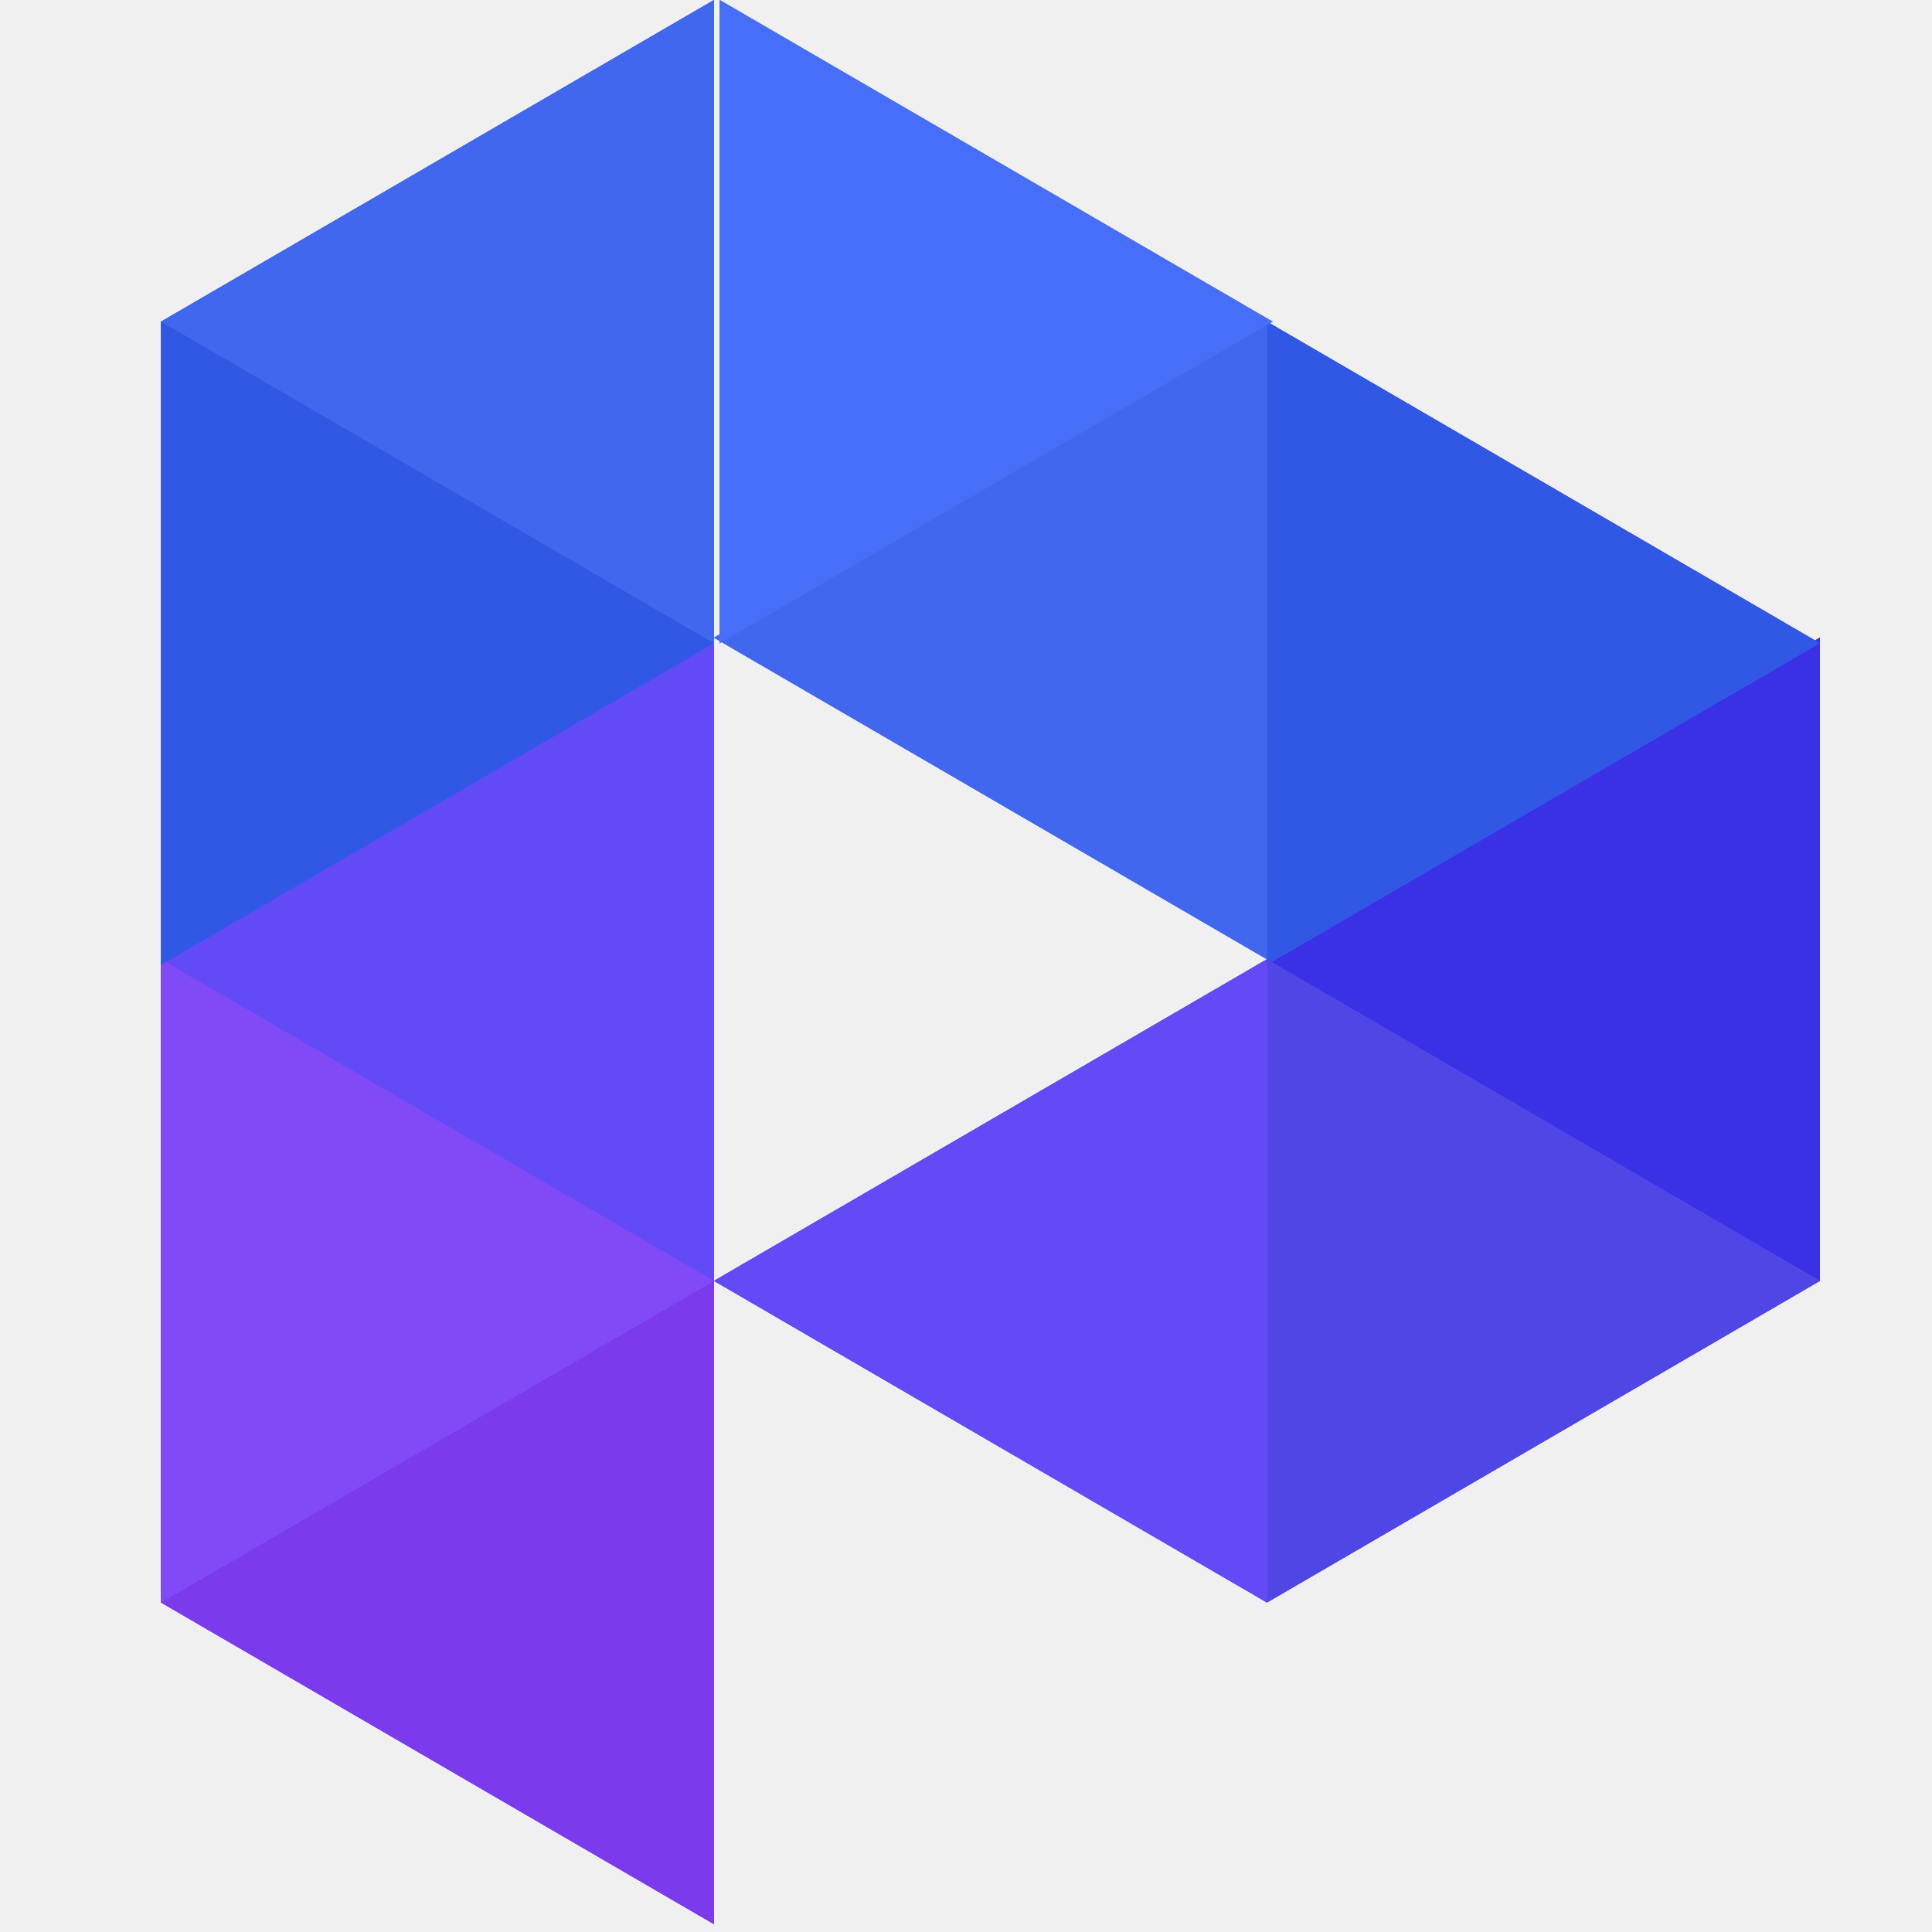
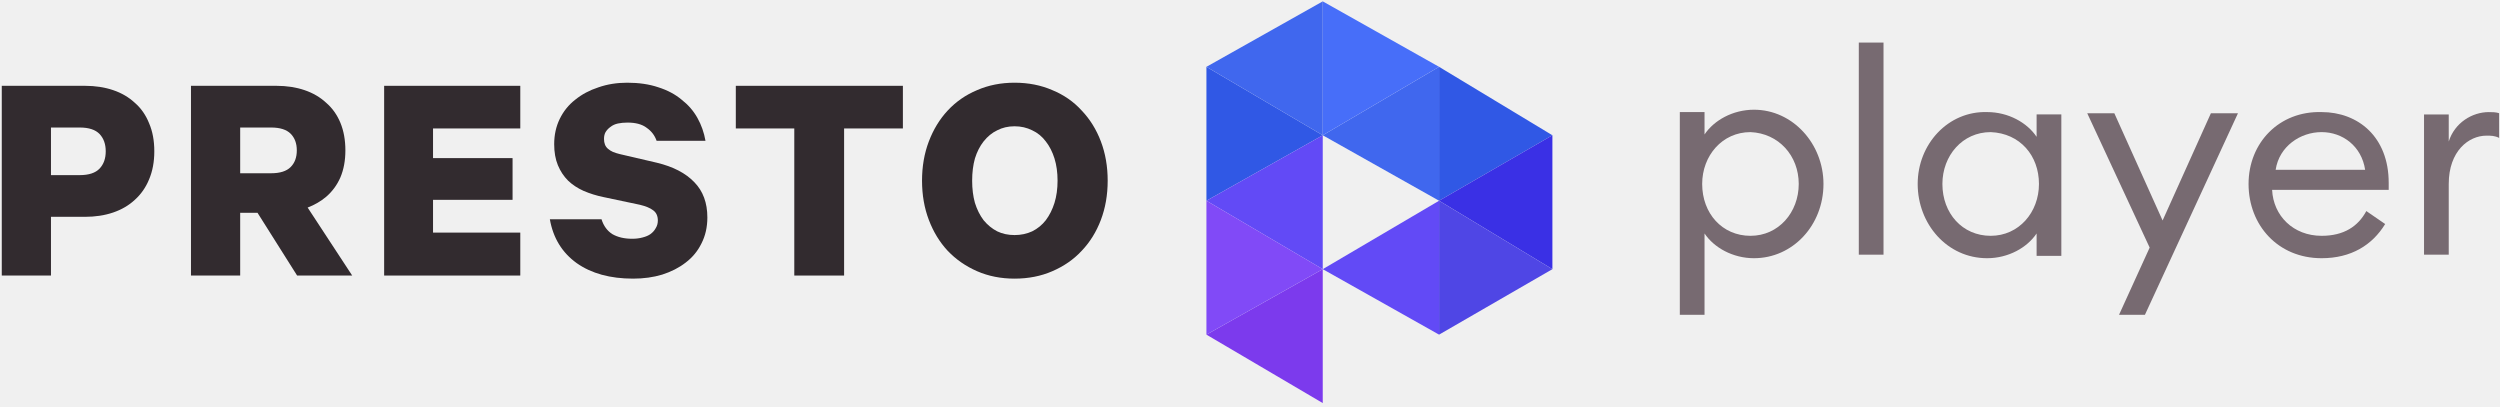
- <svg xmlns="http://www.w3.org/2000/svg" width="48" height="48" viewBox="0 0 48 48" fill="none">
-   <path d="M31.477 23.832L45.216 15.841V31.822L31.477 23.832Z" fill="#3A30E5" />
-   <path d="M31.477 7.991L45.216 15.982L31.477 23.973V7.991Z" fill="#3058E5" />
-   <path d="M31.477 7.991V23.833L17.738 15.842L31.477 7.991Z" fill="#4067EE" />
-   <path d="M31.617 7.991L17.879 15.982V0L31.617 7.991Z" fill="#476EF9" />
-   <path d="M17.738 15.981V31.963L4 23.972L17.738 15.981Z" fill="#624AF6" />
-   <path d="M17.738 0V15.982L4 7.991L17.738 0Z" fill="#4067EE" />
-   <path d="M17.738 31.823V47.805L4 39.814L17.738 31.823Z" fill="#7C3AED" />
-   <path d="M31.477 23.832L45.216 31.823L31.477 39.814V23.832Z" fill="#4F46E5" />
-   <path d="M4 23.832L17.738 31.823L4 39.814V23.832Z" fill="#814AF7" />
-   <path d="M4 7.991L17.738 15.982L4 23.973V7.991Z" fill="#3058E5" />
-   <path d="M31.477 23.832V39.814L17.738 31.823L31.477 23.832Z" fill="#624AF6" />
-   <path d="M31.477 23.832L45.216 15.841V31.822L31.477 23.832Z" fill="#3A30E5" />
-   <path d="M31.477 7.991L45.216 15.982L31.477 23.973V7.991Z" fill="#3058E5" />
-   <path d="M31.477 7.991V23.833L17.738 15.842L31.477 7.991Z" fill="#4067EE" />
-   <path d="M31.617 7.991L17.879 15.982V0L31.617 7.991Z" fill="#476EF9" />
-   <path d="M17.738 15.981V31.963L4 23.972L17.738 15.981Z" fill="#624AF6" />
-   <path d="M17.738 0V15.982L4 7.991L17.738 0Z" fill="#4067EE" />
-   <path d="M17.738 31.823V47.805L4 39.814L17.738 31.823Z" fill="#7C3AED" />
-   <path d="M31.477 23.832L45.216 31.823L31.477 39.814V23.832Z" fill="#4F46E5" />
-   <path d="M4 23.832L17.738 31.823L4 39.814V23.832Z" fill="#814AF7" />
-   <path d="M4 7.991L17.738 15.982L4 23.973V7.991Z" fill="#3058E5" />
-   <path d="M31.477 23.832V39.814L17.738 31.823L31.477 23.832Z" fill="#624AF6" />
-   <path d="M31.477 23.832L45.216 15.841V31.822L31.477 23.832Z" fill="#3A30E5" />
-   <path d="M31.477 7.991L45.216 15.982L31.477 23.973V7.991Z" fill="#3058E5" />
-   <path d="M31.477 7.991V23.833L17.738 15.842L31.477 7.991Z" fill="#4067EE" />
-   <path d="M31.617 7.991L17.879 15.982V0L31.617 7.991Z" fill="#476EF9" />
-   <path d="M17.738 15.981V31.963L4 23.972L17.738 15.981Z" fill="#624AF6" />
-   <path d="M17.738 0V15.982L4 7.991L17.738 0Z" fill="#4067EE" />
-   <path d="M17.738 31.823V47.805L4 39.814L17.738 31.823Z" fill="#7C3AED" />
-   <path d="M31.477 23.832L45.216 31.823L31.477 39.814V23.832Z" fill="#4F46E5" />
-   <path d="M4 23.832L17.738 31.823L4 39.814V23.832Z" fill="#814AF7" />
-   <path d="M4 7.991L17.738 15.982L4 23.973V7.991Z" fill="#3058E5" />
-   <path d="M31.477 23.832V39.814L17.738 31.823L31.477 23.832Z" fill="#624AF6" />
+ <svg xmlns="http://www.w3.org/2000/svg" width="123" height="20" viewBox="0 0 123 20" fill="none">
+   <g clip-path="url(#clip0_15325_11558)">
+     <mask id="mask0_15325_11558" style="mask-type:luminance" maskUnits="userSpaceOnUse" x="0" y="0" width="123" height="20">
+       <path d="M122.969 0.043H0V19.375H122.969V0.043Z" fill="white" />
+     </mask>
+     <g mask="url(#mask0_15325_11558)">
+       <path d="M82.647 15.487H83.863V11.486C84.327 12.182 85.254 12.704 86.296 12.704C88.208 12.704 89.715 11.08 89.715 9.051C89.715 7.08 88.208 5.398 86.296 5.398C85.254 5.398 84.327 5.92 83.863 6.616V5.514H82.647V15.487ZM88.498 9.051C88.498 10.443 87.513 11.602 86.123 11.602C84.732 11.602 83.747 10.501 83.747 9.051C83.747 7.66 84.732 6.5 86.123 6.5C87.513 6.558 88.498 7.66 88.498 9.051Z" fill="#776A71" />
+       <path d="M91.453 12.53H92.669V2.094H91.453V12.53Z" fill="#776A71" />
+       <path d="M94.35 9.051C94.35 11.022 95.798 12.704 97.768 12.704C98.811 12.704 99.737 12.182 100.201 11.486V12.588H101.418V5.63H100.201V6.732C99.737 6.036 98.811 5.514 97.768 5.514C95.856 5.456 94.35 7.08 94.35 9.051ZM100.317 9.051C100.317 10.443 99.332 11.602 97.942 11.602C96.551 11.602 95.566 10.5 95.566 9.051C95.566 7.659 96.551 6.5 97.942 6.5C99.39 6.558 100.317 7.659 100.317 9.051Z" fill="#776A71" />
+       <path d="M105.531 15.487L110.108 5.572H108.776L106.4 10.848L104.025 5.572H102.692L105.763 12.182L104.257 15.487H105.531Z" fill="#776A71" />
+       <path d="M110.629 9.051C110.629 11.08 112.078 12.704 114.221 12.704C115.67 12.704 116.712 12.066 117.35 11.022L116.423 10.384C116.017 11.138 115.322 11.602 114.221 11.602C112.831 11.602 111.846 10.616 111.788 9.341H117.524C117.524 9.167 117.524 9.109 117.524 8.993C117.524 6.732 116.017 5.514 114.221 5.514C112.136 5.456 110.629 7.022 110.629 9.051ZM114.221 6.5C115.264 6.5 116.191 7.196 116.365 8.355H111.962C112.136 7.196 113.178 6.5 114.221 6.5Z" fill="#776A71" />
+       <path d="M119.262 12.53H120.478V9.051C120.478 7.428 121.463 6.674 122.332 6.674C122.564 6.674 122.738 6.674 122.969 6.79V5.573C122.796 5.515 122.622 5.515 122.448 5.515C121.637 5.515 120.768 6.036 120.478 6.964V5.631H119.262V12.53Z" fill="#776A71" />
+       <path d="M2.508 10.668V13.557H0.087V4.222H4.182C4.69 4.222 5.151 4.293 5.568 4.435C5.984 4.576 6.339 4.784 6.633 5.058C6.938 5.321 7.171 5.656 7.334 6.061C7.506 6.457 7.592 6.918 7.592 7.445C7.592 7.962 7.506 8.423 7.334 8.828C7.171 9.224 6.938 9.558 6.633 9.832C6.339 10.105 5.984 10.313 5.568 10.455C5.151 10.597 4.69 10.668 4.182 10.668H2.508ZM5.202 7.445C5.202 7.09 5.101 6.806 4.898 6.593C4.695 6.381 4.37 6.274 3.923 6.274H2.508V8.616H3.923C4.37 8.616 4.695 8.509 4.898 8.296C5.101 8.083 5.202 7.8 5.202 7.445Z" fill="#322B2F" />
+       <path d="M11.817 10.47V13.557H9.396V4.222H13.598C14.106 4.222 14.568 4.293 14.984 4.435C15.4 4.576 15.755 4.784 16.049 5.058C16.354 5.321 16.587 5.651 16.75 6.046C16.912 6.441 16.993 6.892 16.993 7.399C16.993 7.896 16.912 8.337 16.75 8.722C16.587 9.097 16.354 9.416 16.049 9.68C15.785 9.903 15.481 10.08 15.136 10.212L17.328 13.557H14.618L12.67 10.47H11.817ZM11.817 8.524H13.339C13.776 8.524 14.096 8.423 14.299 8.22C14.502 8.018 14.603 7.744 14.603 7.399C14.603 7.055 14.502 6.781 14.299 6.578C14.096 6.376 13.776 6.274 13.339 6.274H11.817V8.524Z" fill="#322B2F" />
+       <path d="M25.598 4.222V6.32H21.305V7.779H25.218V9.832H21.305V11.444H25.598V13.557H18.9V4.222H25.598Z" fill="#322B2F" />
+       <path d="M29.595 10.789C29.697 11.114 29.874 11.357 30.128 11.519C30.392 11.671 30.717 11.747 31.102 11.747C31.285 11.747 31.452 11.727 31.605 11.686C31.767 11.646 31.899 11.59 32.001 11.519C32.112 11.438 32.198 11.342 32.259 11.23C32.33 11.119 32.366 10.992 32.366 10.85C32.366 10.627 32.29 10.46 32.137 10.348C31.995 10.237 31.777 10.146 31.483 10.075L29.686 9.695C29.341 9.624 29.017 9.522 28.712 9.391C28.418 9.259 28.164 9.092 27.951 8.889C27.738 8.676 27.57 8.423 27.448 8.129C27.327 7.835 27.266 7.49 27.266 7.095C27.266 6.639 27.357 6.223 27.54 5.848C27.723 5.473 27.976 5.159 28.301 4.906C28.626 4.642 29.006 4.439 29.443 4.297C29.879 4.145 30.351 4.069 30.859 4.069C31.437 4.069 31.95 4.145 32.396 4.297C32.843 4.439 33.224 4.642 33.538 4.906C33.863 5.159 34.122 5.458 34.314 5.803C34.507 6.147 34.639 6.522 34.71 6.928H32.305C32.214 6.664 32.051 6.451 31.818 6.289C31.595 6.117 31.28 6.031 30.874 6.031C30.701 6.031 30.544 6.046 30.402 6.076C30.26 6.107 30.138 6.162 30.037 6.243C29.935 6.314 29.854 6.401 29.793 6.502C29.742 6.593 29.717 6.705 29.717 6.836C29.717 6.938 29.732 7.029 29.763 7.11C29.793 7.191 29.844 7.262 29.915 7.323C29.986 7.384 30.067 7.434 30.158 7.475C30.26 7.516 30.371 7.551 30.493 7.581L32.32 8.007C33.122 8.2 33.736 8.519 34.162 8.965C34.588 9.401 34.802 9.979 34.802 10.698C34.802 11.175 34.705 11.6 34.513 11.975C34.33 12.35 34.071 12.665 33.736 12.918C33.411 13.171 33.026 13.369 32.579 13.511C32.143 13.643 31.666 13.709 31.148 13.709C30.021 13.709 29.098 13.455 28.377 12.948C27.657 12.431 27.215 11.712 27.053 10.789H29.595Z" fill="#322B2F" />
+       <path d="M36.202 4.222H44.422V6.32H41.53V13.557H39.079V6.32H36.202V4.222Z" fill="#322B2F" />
+       <path d="M54.498 8.889C54.498 9.588 54.386 10.232 54.163 10.82C53.94 11.408 53.625 11.915 53.219 12.34C52.824 12.766 52.341 13.1 51.773 13.344C51.215 13.587 50.595 13.709 49.916 13.709C49.246 13.709 48.632 13.587 48.074 13.344C47.515 13.1 47.033 12.766 46.627 12.34C46.232 11.915 45.922 11.408 45.699 10.82C45.475 10.232 45.364 9.588 45.364 8.889C45.364 8.19 45.475 7.546 45.699 6.958C45.922 6.37 46.232 5.863 46.627 5.438C47.033 5.002 47.515 4.667 48.074 4.434C48.632 4.191 49.246 4.069 49.916 4.069C50.595 4.069 51.215 4.191 51.773 4.434C52.341 4.667 52.824 5.002 53.219 5.438C53.625 5.863 53.94 6.37 54.163 6.958C54.386 7.546 54.498 8.19 54.498 8.889ZM52.032 8.889C52.032 8.484 51.981 8.119 51.88 7.794C51.778 7.47 51.636 7.191 51.453 6.958C51.271 6.715 51.047 6.532 50.784 6.411C50.519 6.279 50.23 6.213 49.916 6.213C49.601 6.213 49.316 6.279 49.063 6.411C48.809 6.532 48.586 6.715 48.393 6.958C48.21 7.191 48.068 7.47 47.967 7.794C47.876 8.119 47.83 8.484 47.83 8.889C47.83 9.294 47.876 9.659 47.967 9.984C48.068 10.308 48.21 10.592 48.393 10.835C48.586 11.068 48.809 11.251 49.063 11.382C49.316 11.504 49.601 11.565 49.916 11.565C50.23 11.565 50.519 11.504 50.784 11.382C51.047 11.251 51.271 11.068 51.453 10.835C51.636 10.592 51.778 10.308 51.88 9.984C51.981 9.659 52.032 9.294 52.032 8.889Z" fill="#322B2F" />
+     </g>
+     <path d="M70.802 3.288L76.378 6.655L70.802 9.876V3.288Z" fill="#3058E5" />
+     <path d="M59.356 3.288L65.079 6.655L59.356 9.876V3.288Z" fill="#3058E5" />
+     <path d="M70.802 9.876L76.378 6.655V13.243L70.802 9.876Z" fill="#3A30E5" />
+     <path d="M70.802 3.288V9.876L65.079 6.655L70.802 3.288Z" fill="#4067EE" />
+     <path d="M70.802 3.288L65.079 6.655V0.067L70.802 3.288Z" fill="#476EF9" />
+     <path d="M65.079 6.655V13.243L59.356 9.876L65.079 6.655Z" fill="#624AF6" />
+     <path d="M65.079 0.067V6.655L59.356 3.288L65.079 0.067Z" fill="#4067EE" />
+     <path d="M65.079 13.243V19.831L59.356 16.464L65.079 13.243Z" fill="#7C3AED" />
+     <path d="M70.802 9.876L76.378 13.243L70.802 16.464V9.876Z" fill="#4F46E5" />
+     <path d="M59.356 9.876L65.079 13.243L59.356 16.464V9.876Z" fill="#814AF7" />
+     <path d="M70.802 9.876V16.464L65.079 13.243L70.802 9.876Z" fill="#624AF6" />
+   </g>
+   <defs>
+     <clipPath id="clip0_15325_11558">
+       <rect width="123" height="20" fill="white" />
+     </clipPath>
+   </defs>
</svg>
